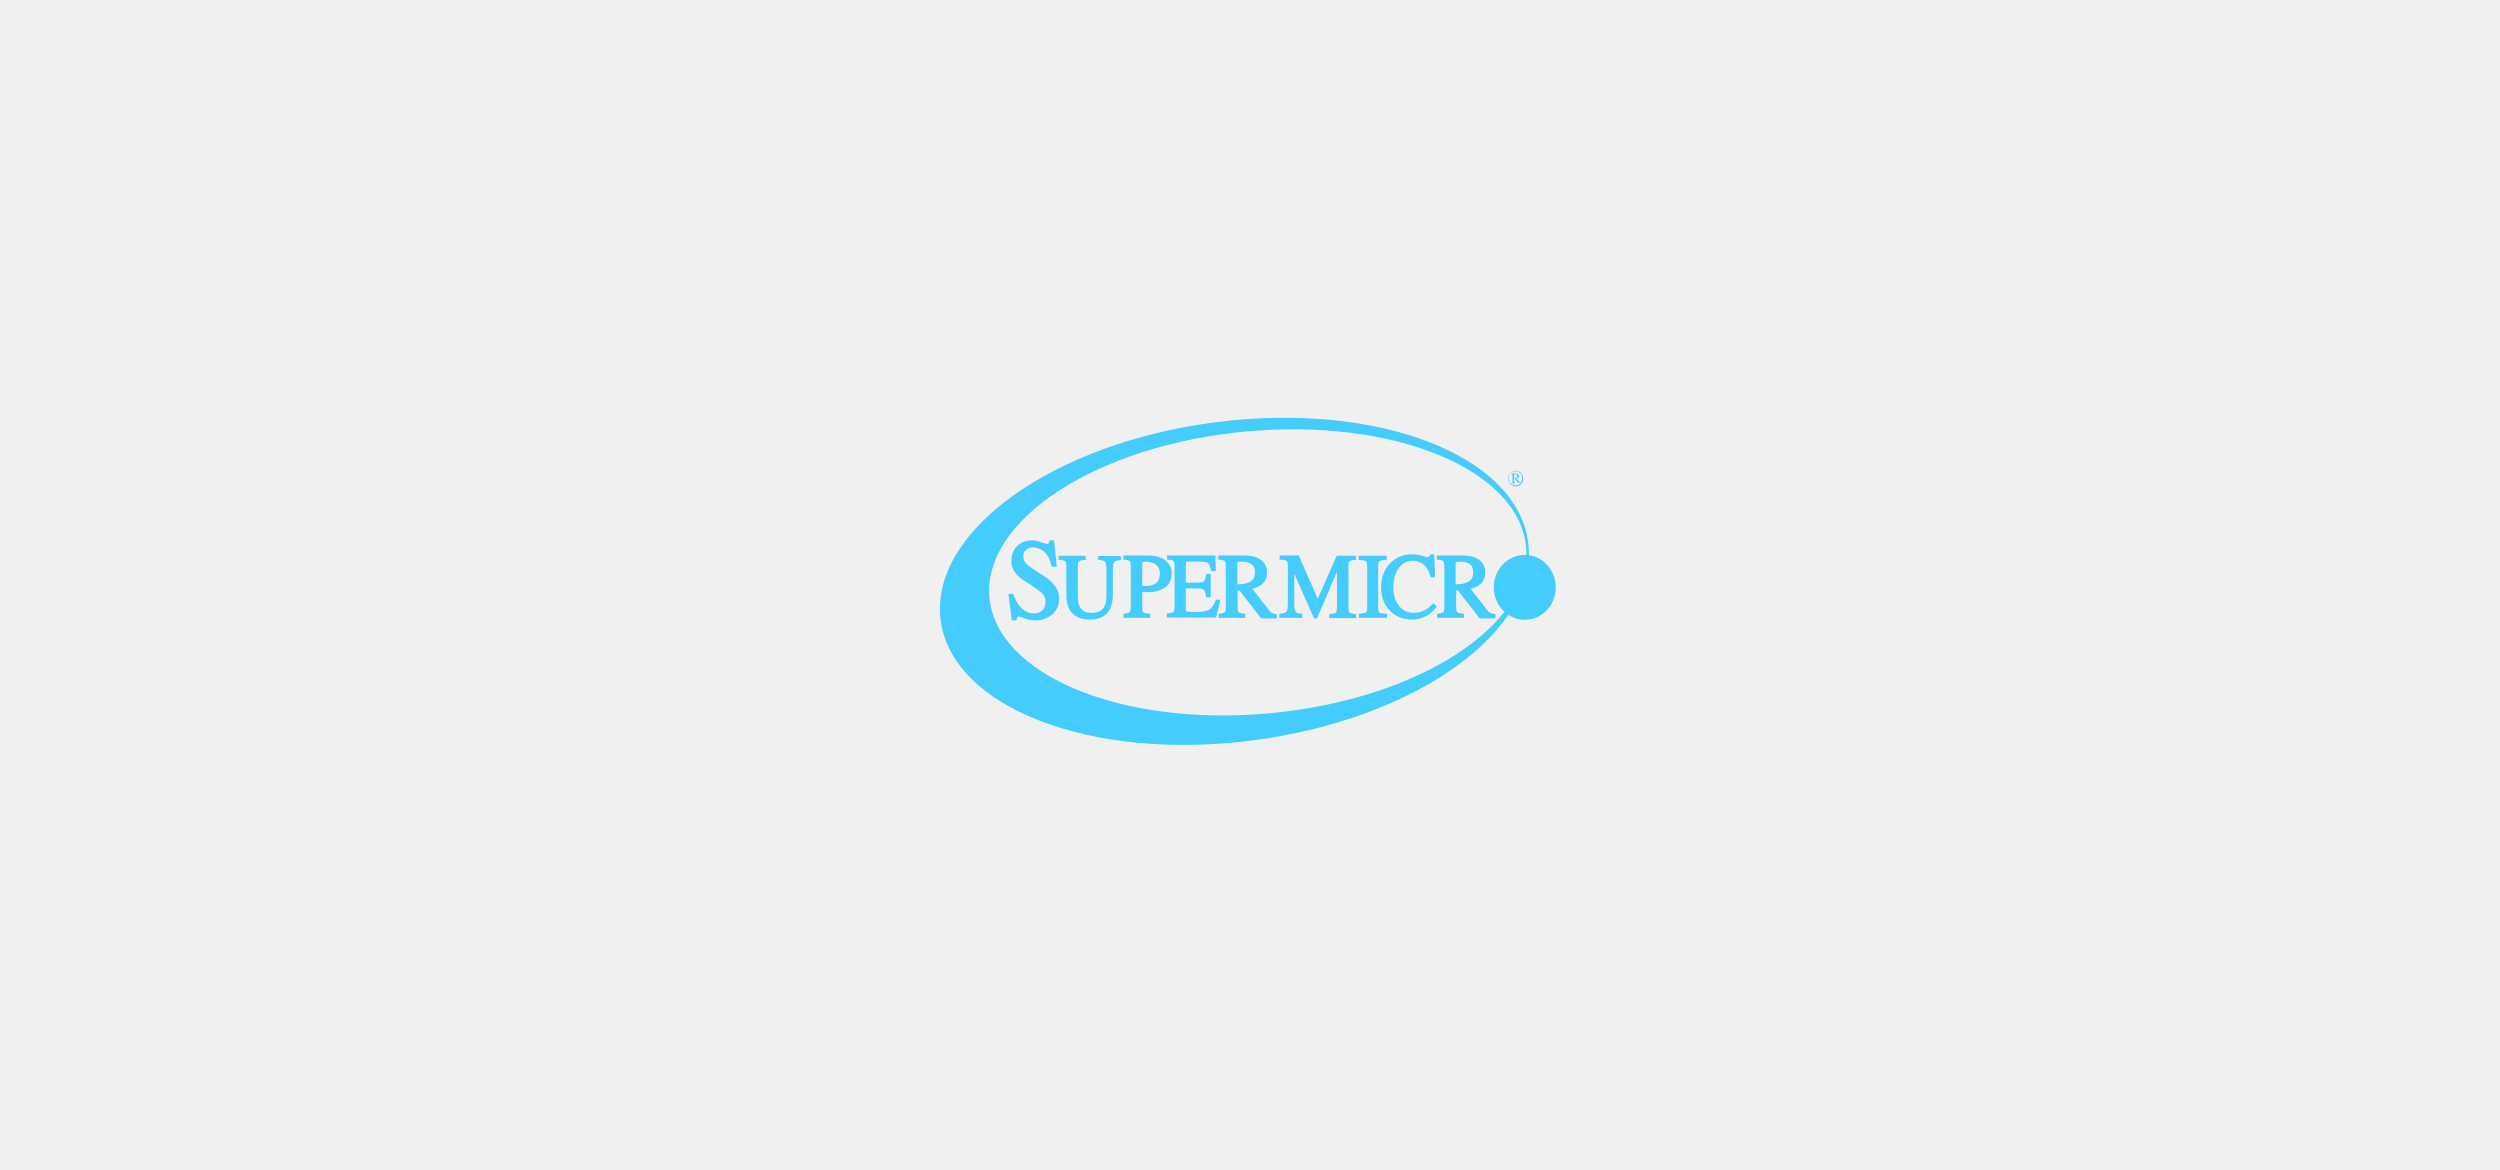
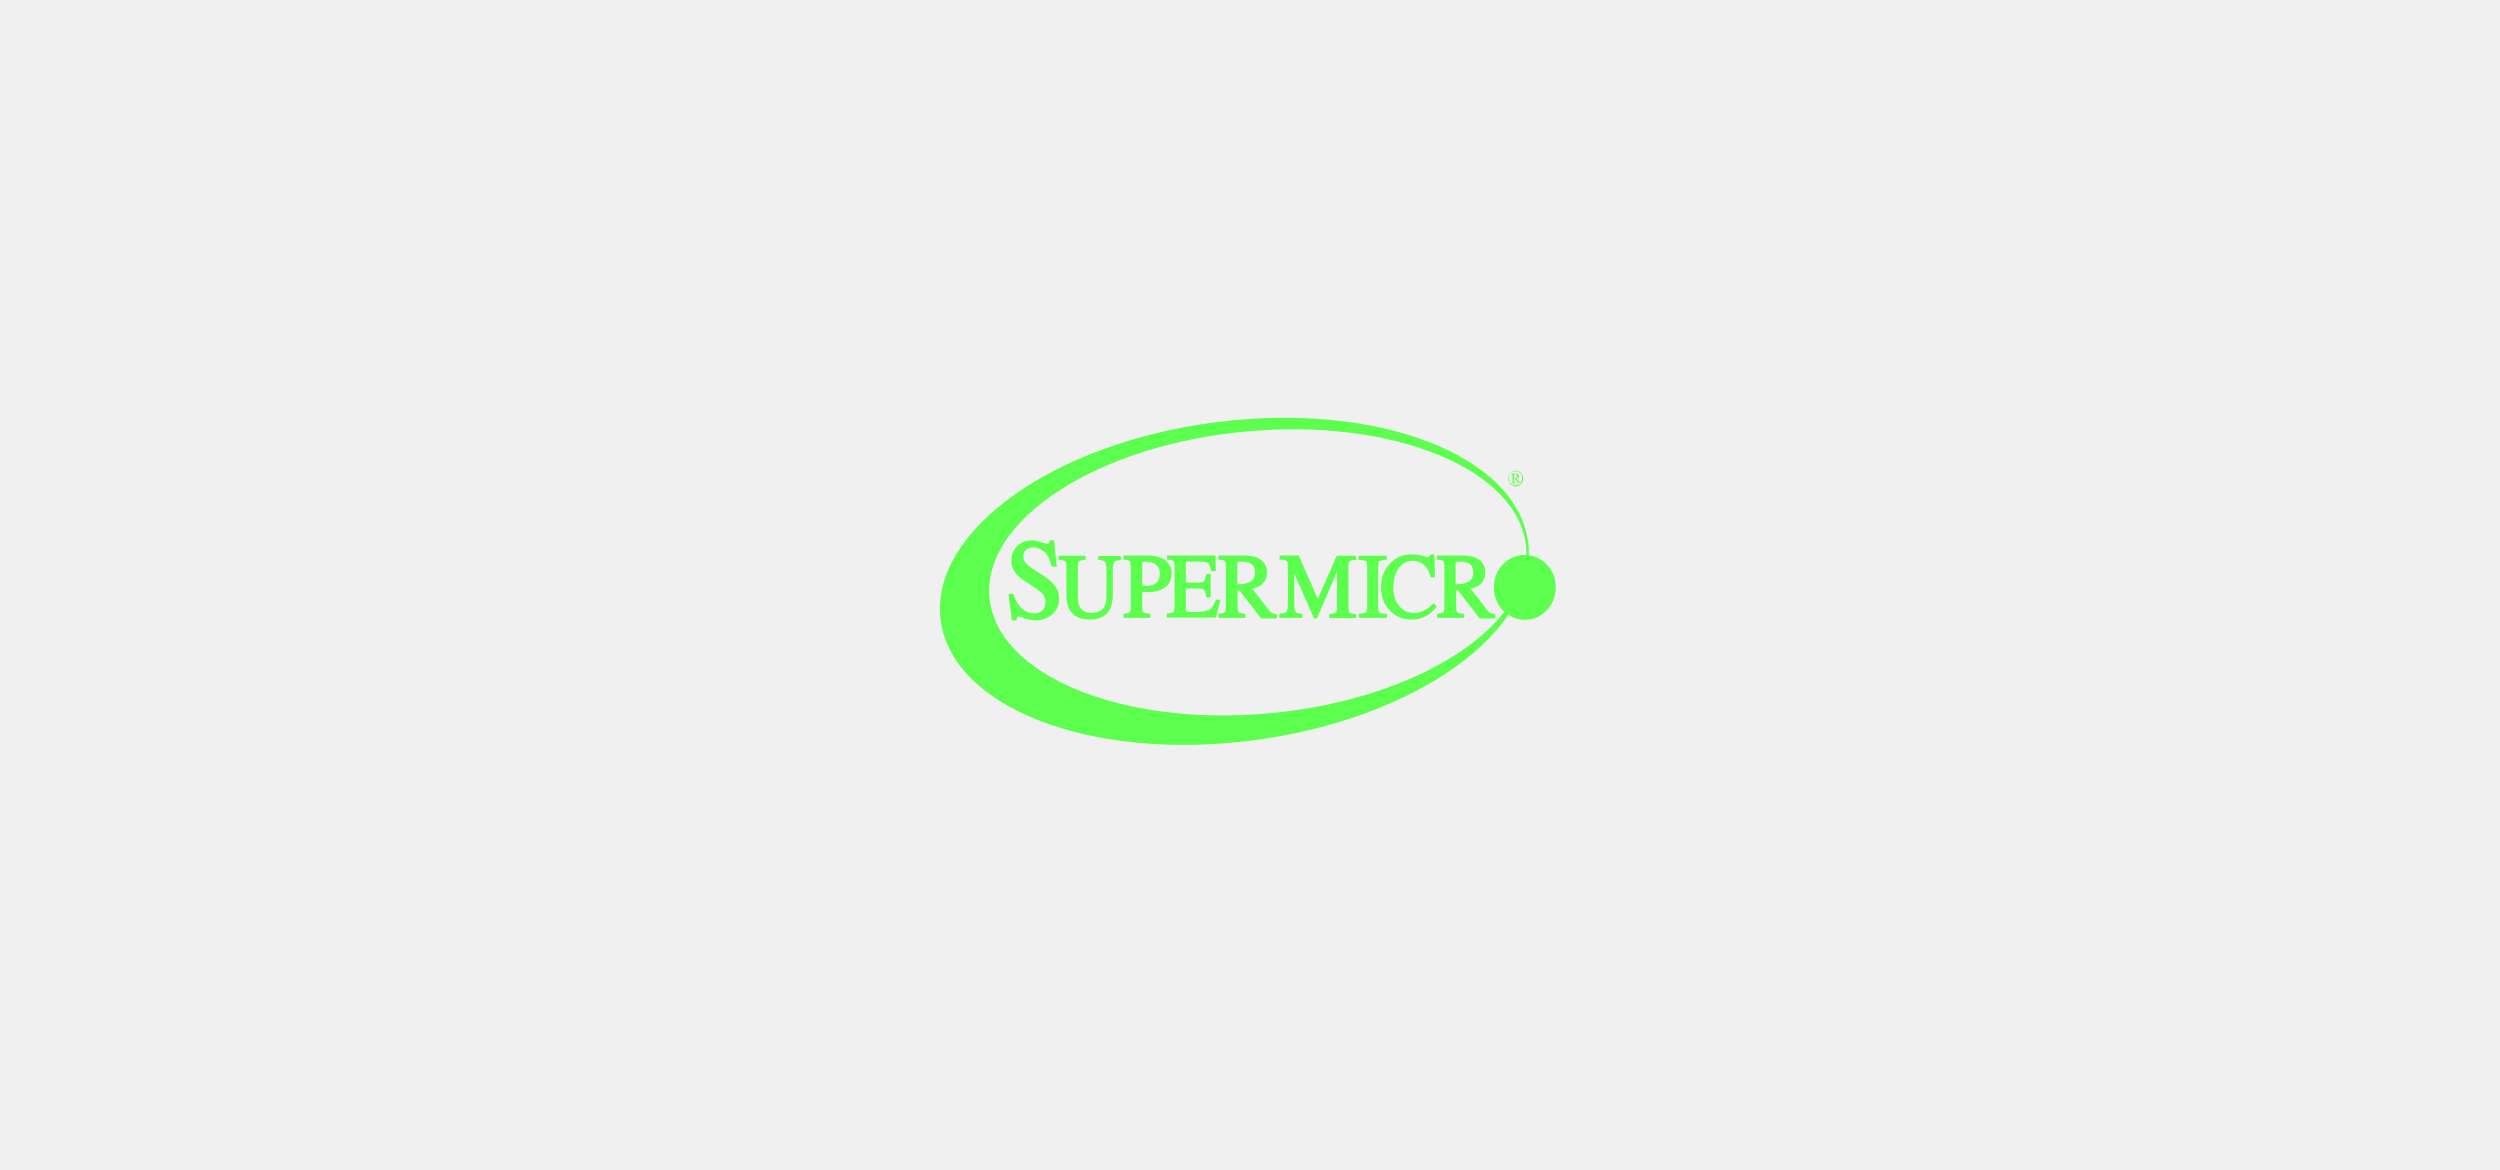
<svg xmlns="http://www.w3.org/2000/svg" width="500" height="234" viewBox="0 0 500 234" fill="none">
  <g clip-path="url(#clip0_15785_8933)">
-     <path d="M305.655 108.684C307.739 126.256 283.054 143.884 250.515 148.081C217.976 152.278 190.192 141.422 188.108 123.85C186.024 106.278 210.549 88.65 243.088 84.452C275.627 80.255 303.625 91.112 305.655 108.684ZM249.179 86.299C219.525 89.041 196.55 103.871 197.886 119.429C199.221 134.986 224.28 145.395 253.934 142.653C283.588 139.911 306.564 125.081 305.228 109.523C303.892 93.91 278.833 83.557 249.179 86.299Z" fill="#43CCFC" />
-     <path d="M304.956 123.964C308.379 123.964 311.154 121.057 311.154 117.472C311.154 113.887 308.379 110.98 304.956 110.98C301.533 110.98 298.758 113.887 298.758 117.472C298.758 121.057 301.533 123.964 304.956 123.964Z" fill="#43CCFC" />
-     <path d="M303.144 94.137C303.412 94.137 303.625 94.193 303.893 94.361C304.106 94.472 304.32 94.696 304.427 94.92C304.587 95.2 304.641 95.424 304.641 95.704C304.641 95.984 304.587 96.263 304.427 96.487C304.32 96.711 304.106 96.935 303.893 97.047C303.679 97.159 303.412 97.271 303.144 97.271C302.877 97.271 302.61 97.215 302.396 97.047C302.183 96.935 301.969 96.711 301.862 96.487C301.755 96.263 301.648 95.984 301.648 95.704C301.648 95.424 301.702 95.144 301.862 94.92C302.022 94.696 302.183 94.472 302.45 94.361C302.664 94.193 302.931 94.137 303.144 94.137ZM303.144 94.249C302.931 94.249 302.717 94.305 302.45 94.416C302.183 94.528 302.076 94.696 301.916 94.92C301.809 95.144 301.755 95.368 301.755 95.648C301.755 95.871 301.809 96.151 301.916 96.375C302.022 96.599 302.183 96.767 302.396 96.879C302.61 96.991 302.824 97.047 303.091 97.047C303.305 97.047 303.572 96.991 303.786 96.879C303.999 96.767 304.16 96.599 304.267 96.375C304.373 96.151 304.427 95.927 304.427 95.648C304.427 95.424 304.373 95.144 304.267 94.92C304.16 94.696 303.999 94.528 303.732 94.416C303.465 94.305 303.412 94.249 303.144 94.249ZM302.343 94.696H303.144C303.358 94.696 303.519 94.752 303.625 94.864C303.732 94.976 303.786 95.088 303.786 95.2C303.786 95.312 303.732 95.424 303.679 95.48C303.625 95.592 303.465 95.648 303.305 95.648L303.732 96.319C303.786 96.375 303.839 96.431 303.893 96.487C303.946 96.487 303.946 96.543 303.999 96.543V96.599H303.625L302.984 95.704H302.824V96.431C302.824 96.487 302.877 96.543 302.877 96.543C302.931 96.543 302.984 96.599 303.091 96.599V96.655H302.29V96.599C302.343 96.599 302.396 96.599 302.45 96.599C302.503 96.599 302.503 96.543 302.503 96.543C302.503 96.543 302.503 96.431 302.503 96.319V95.144C302.503 95.032 302.503 94.976 302.503 94.976C302.503 94.92 302.45 94.92 302.45 94.92C302.45 94.92 302.396 94.92 302.29 94.92V94.696H302.343ZM302.824 95.648C302.984 95.648 303.091 95.648 303.198 95.592C303.251 95.536 303.358 95.536 303.358 95.424C303.412 95.368 303.412 95.312 303.412 95.2C303.412 95.088 303.358 94.976 303.305 94.92C303.251 94.864 303.144 94.808 302.984 94.808C302.931 94.808 302.877 94.808 302.824 94.864V95.648Z" fill="#43CCFC" />
-     <path d="M219.684 111.988H219.898C220.592 112.044 220.913 112.268 221.02 112.38C221.126 112.492 221.287 112.883 221.287 114.058V118.759C221.287 119.878 221.18 120.718 220.913 121.222C220.485 122.117 219.63 122.565 218.295 122.565C217.119 122.565 216.318 122.117 215.89 121.278C215.677 120.774 215.57 120.102 215.57 119.151V113.331C215.57 112.547 215.73 112.324 215.783 112.268C215.89 112.212 216.157 112.044 216.905 111.988H217.119V111.148H211.723V111.988H211.936C212.738 112.044 212.952 112.212 213.058 112.268C213.112 112.324 213.272 112.547 213.272 113.331V118.983C213.272 120.158 213.486 121.11 213.86 121.837C214.608 123.18 215.944 123.908 217.921 123.908C219.898 123.908 221.287 123.236 221.981 121.837C222.355 121.11 222.569 120.046 222.569 118.759V114.058C222.569 112.883 222.729 112.547 222.836 112.436C222.943 112.268 223.21 112.1 223.958 112.044H224.172V111.204H219.63V111.988H219.684Z" fill="#43CCFC" />
-     <path d="M208.465 115.01L206.595 113.778C205.901 113.331 205.42 112.939 205.099 112.547C204.779 112.211 204.672 111.764 204.672 111.26C204.672 110.701 204.832 110.253 205.206 109.973C205.58 109.637 206.061 109.469 206.595 109.469C207.29 109.469 207.984 109.749 208.733 110.253C209.427 110.756 209.961 111.764 210.282 113.107L210.335 113.331H211.351L210.816 108.07H209.908V108.238C209.855 108.462 209.801 108.574 209.694 108.686C209.641 108.742 209.534 108.798 209.374 108.798C209.374 108.798 209.16 108.742 208.252 108.462C207.557 108.182 206.916 108.07 206.435 108.07C205.206 108.07 204.191 108.462 203.389 109.246C202.641 110.029 202.267 111.036 202.267 112.267C202.267 113.163 202.588 114.002 203.229 114.786C203.55 115.177 204.031 115.569 204.565 115.961L206.382 117.136C207.397 117.808 208.091 118.311 208.412 118.647C208.893 119.151 209.107 119.71 209.107 120.382C209.107 121.109 208.893 121.669 208.465 122.061C208.038 122.452 207.504 122.676 206.862 122.676C205.687 122.676 204.725 122.173 203.924 121.221C203.443 120.662 203.069 119.878 202.695 118.927L202.641 118.759H201.68L202.374 124.075H203.283L203.336 123.852C203.336 123.684 203.389 123.572 203.496 123.404C203.55 123.348 203.657 123.292 203.763 123.292C203.763 123.292 203.977 123.292 204.939 123.684C205.687 123.963 206.435 124.075 207.076 124.075C208.465 124.075 209.587 123.628 210.496 122.844C211.404 122.005 211.831 120.942 211.831 119.71C211.831 118.759 211.564 117.976 211.083 117.304C210.496 116.465 209.694 115.737 208.465 115.01Z" fill="#43CCFC" />
-     <path d="M228.821 118.425C229.088 118.425 229.355 118.425 229.569 118.425C230.905 118.425 232.027 118.145 232.935 117.529C233.897 116.914 234.325 115.962 234.325 114.619C234.325 113.556 233.897 112.717 233.042 112.045C232.241 111.43 231.065 111.094 229.516 111.094H224.707V111.933H224.921C225.669 111.989 225.883 112.157 225.936 112.213C225.989 112.269 226.15 112.549 226.15 113.276V121.111C226.15 122.006 226.043 122.286 225.989 122.398C225.936 122.454 225.722 122.622 224.921 122.734H224.707V123.573H230.05V122.734H229.836C228.981 122.678 228.714 122.51 228.661 122.454C228.607 122.398 228.447 122.174 228.447 121.391V118.369C228.554 118.369 228.661 118.425 228.821 118.425ZM228.447 112.661C228.447 112.437 228.501 112.381 228.501 112.381C228.501 112.381 228.607 112.325 228.981 112.325C229.676 112.325 230.264 112.437 230.745 112.661C231.546 113.052 231.974 113.724 231.974 114.675C231.974 115.739 231.6 116.466 230.852 116.858C230.424 117.082 229.836 117.194 229.088 117.194C228.981 117.194 228.928 117.194 228.821 117.194C228.768 117.194 228.607 117.194 228.447 117.138V112.661Z" fill="#43CCFC" />
-     <path d="M243.145 120.048L243.092 120.216C242.664 121.167 242.237 121.782 241.702 122.006C241.168 122.23 240.367 122.398 239.191 122.398C237.802 122.398 237.428 122.342 237.321 122.286C237.268 122.286 237.161 122.23 237.161 121.894V117.697H239.565C240.42 117.697 240.687 117.865 240.794 117.977C240.901 118.089 241.061 118.425 241.221 119.264L241.275 119.488H242.13V114.787H241.275L241.221 115.011C241.061 115.795 240.901 116.13 240.794 116.242C240.687 116.354 240.42 116.522 239.565 116.522H237.161V112.661C237.161 112.437 237.214 112.381 237.161 112.381C237.161 112.381 237.268 112.325 237.428 112.325H239.779C241.008 112.325 241.435 112.493 241.595 112.605C241.756 112.717 241.97 113.108 242.183 114.004L242.237 114.228H243.145L243.092 111.094H233.421V111.933H233.634C234.382 111.989 234.65 112.157 234.703 112.213C234.756 112.269 234.917 112.549 234.917 113.276V121.335C234.917 122.174 234.756 122.342 234.703 122.398C234.596 122.454 234.382 122.622 233.581 122.678H233.367V123.517H243.198L244.107 119.936H243.145V120.048Z" fill="#43CCFC" />
-     <path d="M254.358 122.566C254.144 122.454 253.984 122.286 253.77 122.006L250.458 117.753C251.259 117.585 251.954 117.25 252.434 116.802C253.076 116.242 253.396 115.515 253.396 114.507C253.396 113.052 252.702 112.045 251.312 111.485C250.618 111.206 249.763 111.094 248.748 111.094H243.672V111.933H243.886C244.634 111.989 244.847 112.157 244.954 112.213C245.008 112.269 245.168 112.549 245.168 113.276V121.111C245.168 122.062 245.061 122.286 245.008 122.398C244.954 122.454 244.74 122.622 243.939 122.734H243.725V123.573H249.068V122.734H248.855C248.053 122.678 247.839 122.51 247.733 122.454C247.679 122.398 247.519 122.174 247.519 121.391V118.089H247.893L252.221 123.685H255.373V122.846H255.159C254.839 122.734 254.572 122.678 254.358 122.566ZM247.465 116.858V112.661C247.465 112.437 247.519 112.381 247.519 112.381C247.519 112.381 247.679 112.325 248.267 112.325C248.962 112.325 249.496 112.437 249.923 112.605C250.671 112.94 250.992 113.556 250.992 114.507C250.992 115.459 250.618 116.13 249.763 116.466C249.336 116.69 248.534 116.858 247.465 116.858Z" fill="#43CCFC" />
-     <path d="M263.553 119.768L259.76 111.094H255.913V111.933H256.18C257.035 111.989 257.302 112.157 257.355 112.213C257.462 112.269 257.569 112.549 257.569 113.276V120.663C257.569 121.838 257.409 122.174 257.302 122.342C257.195 122.454 256.928 122.678 256.073 122.734H255.859V123.573H260.454V122.734H260.241C259.493 122.678 259.279 122.51 259.172 122.398C259.012 122.23 258.851 121.782 258.851 120.663V114.731L262.805 123.685H263.393L267.4 114.34V121.223C267.4 122.174 267.24 122.454 267.187 122.51C267.133 122.566 266.92 122.734 266.065 122.79H265.851V123.629H271.194V122.79H270.98C270.232 122.734 269.965 122.566 269.912 122.51C269.858 122.454 269.698 122.23 269.698 121.447V113.332C269.698 112.605 269.805 112.325 269.912 112.269C269.965 112.213 270.232 112.045 270.98 111.989H271.194V111.15H267.347L263.553 119.768Z" fill="#43CCFC" />
-     <path d="M275.845 122.509C275.791 122.453 275.631 122.285 275.631 121.445V113.331C275.631 112.547 275.791 112.324 275.845 112.268C275.951 112.156 276.219 112.044 277.074 111.988H277.341V111.148H271.73V111.988H271.998C272.853 112.044 273.12 112.156 273.227 112.268C273.28 112.324 273.44 112.547 273.44 113.331V121.389C273.44 122.229 273.28 122.453 273.227 122.453C273.12 122.509 272.853 122.677 271.998 122.733H271.784V123.572H277.394V122.733H277.18C276.219 122.733 275.898 122.565 275.845 122.509Z" fill="#43CCFC" />
-     <path d="M286.474 120.832C285.993 121.336 285.512 121.728 285.084 121.952C284.39 122.399 283.588 122.567 282.733 122.567C281.558 122.567 280.596 122.119 279.848 121.224C279.1 120.329 278.673 119.097 278.673 117.531C278.673 115.852 279.047 114.509 279.795 113.557C280.543 112.606 281.451 112.158 282.573 112.158C283.695 112.158 284.55 112.606 285.245 113.445C285.619 113.893 285.886 114.565 286.1 115.292L286.153 115.46H287.008L286.848 110.871H286.046L285.993 111.039C285.939 111.151 285.886 111.263 285.779 111.319C285.672 111.375 285.565 111.431 285.458 111.431C285.405 111.431 285.245 111.375 284.39 111.151C283.695 110.927 283.054 110.871 282.413 110.871C280.543 110.871 278.993 111.543 277.871 112.83C276.749 114.061 276.215 115.628 276.215 117.475C276.215 119.265 276.749 120.776 277.818 121.952C278.94 123.239 280.489 123.91 282.413 123.91C283.588 123.91 284.71 123.574 285.725 122.903C286.313 122.511 286.794 122.007 287.222 121.504L287.382 121.336L286.741 120.664L286.474 120.832Z" fill="#43CCFC" />
-     <path d="M298.764 122.79C298.443 122.734 298.229 122.678 298.015 122.566C297.802 122.454 297.641 122.286 297.428 122.006L294.115 117.753C294.917 117.585 295.611 117.25 296.092 116.802C296.733 116.242 297.054 115.515 297.054 114.507C297.054 113.052 296.359 112.045 294.97 111.485C294.275 111.206 293.42 111.094 292.405 111.094H287.383V111.933H287.597C288.345 111.989 288.558 112.157 288.665 112.213C288.719 112.269 288.879 112.549 288.879 113.276V121.111C288.879 122.062 288.772 122.286 288.719 122.398C288.665 122.454 288.451 122.622 287.65 122.734H287.436V123.573H292.779V122.734H292.566C291.764 122.678 291.55 122.51 291.444 122.454C291.39 122.398 291.23 122.174 291.23 121.391V118.089H291.604L295.932 123.685H299.084V122.846L298.764 122.79ZM291.123 116.858V112.661C291.123 112.437 291.176 112.381 291.176 112.381C291.176 112.381 291.337 112.325 291.924 112.325C292.619 112.325 293.153 112.437 293.581 112.605C294.329 112.94 294.649 113.556 294.649 114.507C294.649 115.459 294.275 116.13 293.42 116.466C292.993 116.69 292.192 116.858 291.123 116.858Z" fill="#43CCFC" />
+     <path d="M305.655 108.684C307.739 126.256 283.054 143.884 250.515 148.081C217.976 152.278 190.192 141.422 188.108 123.85C186.024 106.278 210.549 88.65 243.088 84.452C275.627 80.255 303.625 91.112 305.655 108.684ZM249.179 86.299C219.525 89.041 196.55 103.871 197.886 119.429C199.221 134.986 224.28 145.395 253.934 142.653C283.588 139.911 306.564 125.081 305.228 109.523C303.892 93.91 278.833 83.557 249.179 86.299Z" fill="#5DFF4E" />
+     <path d="M304.956 123.964C308.379 123.964 311.154 121.057 311.154 117.472C311.154 113.887 308.379 110.98 304.956 110.98C301.533 110.98 298.758 113.887 298.758 117.472C298.758 121.057 301.533 123.964 304.956 123.964Z" fill="#5DFF4E" />
+     <path d="M303.144 94.137C303.412 94.137 303.625 94.193 303.893 94.361C304.106 94.472 304.32 94.696 304.427 94.92C304.587 95.2 304.641 95.424 304.641 95.704C304.641 95.984 304.587 96.263 304.427 96.487C304.32 96.711 304.106 96.935 303.893 97.047C303.679 97.159 303.412 97.271 303.144 97.271C302.877 97.271 302.61 97.215 302.396 97.047C302.183 96.935 301.969 96.711 301.862 96.487C301.755 96.263 301.648 95.984 301.648 95.704C301.648 95.424 301.702 95.144 301.862 94.92C302.022 94.696 302.183 94.472 302.45 94.361C302.664 94.193 302.931 94.137 303.144 94.137ZM303.144 94.249C302.931 94.249 302.717 94.305 302.45 94.416C302.183 94.528 302.076 94.696 301.916 94.92C301.809 95.144 301.755 95.368 301.755 95.648C301.755 95.871 301.809 96.151 301.916 96.375C302.022 96.599 302.183 96.767 302.396 96.879C302.61 96.991 302.824 97.047 303.091 97.047C303.305 97.047 303.572 96.991 303.786 96.879C303.999 96.767 304.16 96.599 304.267 96.375C304.373 96.151 304.427 95.927 304.427 95.648C304.427 95.424 304.373 95.144 304.267 94.92C304.16 94.696 303.999 94.528 303.732 94.416C303.465 94.305 303.412 94.249 303.144 94.249ZM302.343 94.696H303.144C303.358 94.696 303.519 94.752 303.625 94.864C303.732 94.976 303.786 95.088 303.786 95.2C303.786 95.312 303.732 95.424 303.679 95.48C303.625 95.592 303.465 95.648 303.305 95.648L303.732 96.319C303.786 96.375 303.839 96.431 303.893 96.487C303.946 96.487 303.946 96.543 303.999 96.543V96.599H303.625L302.984 95.704H302.824V96.431C302.824 96.487 302.877 96.543 302.877 96.543C302.931 96.543 302.984 96.599 303.091 96.599V96.655H302.29V96.599C302.343 96.599 302.396 96.599 302.45 96.599C302.503 96.599 302.503 96.543 302.503 96.543C302.503 96.543 302.503 96.431 302.503 96.319V95.144C302.503 95.032 302.503 94.976 302.503 94.976C302.503 94.92 302.45 94.92 302.45 94.92C302.45 94.92 302.396 94.92 302.29 94.92V94.696H302.343ZM302.824 95.648C302.984 95.648 303.091 95.648 303.198 95.592C303.251 95.536 303.358 95.536 303.358 95.424C303.412 95.368 303.412 95.312 303.412 95.2C303.412 95.088 303.358 94.976 303.305 94.92C303.251 94.864 303.144 94.808 302.984 94.808C302.931 94.808 302.877 94.808 302.824 94.864V95.648Z" fill="#5DFF4E" />
+     <path d="M219.684 111.988H219.898C220.592 112.044 220.913 112.268 221.02 112.38C221.126 112.492 221.287 112.883 221.287 114.058V118.759C221.287 119.878 221.18 120.718 220.913 121.222C220.485 122.117 219.63 122.565 218.295 122.565C217.119 122.565 216.318 122.117 215.89 121.278C215.677 120.774 215.57 120.102 215.57 119.151V113.331C215.57 112.547 215.73 112.324 215.783 112.268C215.89 112.212 216.157 112.044 216.905 111.988H217.119V111.148H211.723V111.988H211.936C212.738 112.044 212.952 112.212 213.058 112.268C213.112 112.324 213.272 112.547 213.272 113.331V118.983C213.272 120.158 213.486 121.11 213.86 121.837C214.608 123.18 215.944 123.908 217.921 123.908C219.898 123.908 221.287 123.236 221.981 121.837C222.355 121.11 222.569 120.046 222.569 118.759V114.058C222.569 112.883 222.729 112.547 222.836 112.436C222.943 112.268 223.21 112.1 223.958 112.044H224.172V111.204H219.63V111.988H219.684Z" fill="#5DFF4E" />
+     <path d="M208.465 115.01L206.595 113.778C205.901 113.331 205.42 112.939 205.099 112.547C204.779 112.211 204.672 111.764 204.672 111.26C204.672 110.701 204.832 110.253 205.206 109.973C205.58 109.637 206.061 109.469 206.595 109.469C207.29 109.469 207.984 109.749 208.733 110.253C209.427 110.756 209.961 111.764 210.282 113.107L210.335 113.331H211.351L210.816 108.07H209.908V108.238C209.855 108.462 209.801 108.574 209.694 108.686C209.641 108.742 209.534 108.798 209.374 108.798C209.374 108.798 209.16 108.742 208.252 108.462C207.557 108.182 206.916 108.07 206.435 108.07C205.206 108.07 204.191 108.462 203.389 109.246C202.641 110.029 202.267 111.036 202.267 112.267C202.267 113.163 202.588 114.002 203.229 114.786C203.55 115.177 204.031 115.569 204.565 115.961L206.382 117.136C207.397 117.808 208.091 118.311 208.412 118.647C208.893 119.151 209.107 119.71 209.107 120.382C209.107 121.109 208.893 121.669 208.465 122.061C208.038 122.452 207.504 122.676 206.862 122.676C205.687 122.676 204.725 122.173 203.924 121.221C203.443 120.662 203.069 119.878 202.695 118.927L202.641 118.759H201.68L202.374 124.075H203.283L203.336 123.852C203.336 123.684 203.389 123.572 203.496 123.404C203.55 123.348 203.657 123.292 203.763 123.292C203.763 123.292 203.977 123.292 204.939 123.684C205.687 123.963 206.435 124.075 207.076 124.075C208.465 124.075 209.587 123.628 210.496 122.844C211.404 122.005 211.831 120.942 211.831 119.71C211.831 118.759 211.564 117.976 211.083 117.304C210.496 116.465 209.694 115.737 208.465 115.01Z" fill="#5DFF4E" />
+     <path d="M228.821 118.425C229.088 118.425 229.355 118.425 229.569 118.425C230.905 118.425 232.027 118.145 232.935 117.529C233.897 116.914 234.325 115.962 234.325 114.619C234.325 113.556 233.897 112.717 233.042 112.045C232.241 111.43 231.065 111.094 229.516 111.094H224.707V111.933H224.921C225.669 111.989 225.883 112.157 225.936 112.213C225.989 112.269 226.15 112.549 226.15 113.276V121.111C226.15 122.006 226.043 122.286 225.989 122.398C225.936 122.454 225.722 122.622 224.921 122.734H224.707V123.573H230.05V122.734H229.836C228.981 122.678 228.714 122.51 228.661 122.454C228.607 122.398 228.447 122.174 228.447 121.391V118.369C228.554 118.369 228.661 118.425 228.821 118.425ZM228.447 112.661C228.447 112.437 228.501 112.381 228.501 112.381C228.501 112.381 228.607 112.325 228.981 112.325C229.676 112.325 230.264 112.437 230.745 112.661C231.546 113.052 231.974 113.724 231.974 114.675C231.974 115.739 231.6 116.466 230.852 116.858C230.424 117.082 229.836 117.194 229.088 117.194C228.981 117.194 228.928 117.194 228.821 117.194C228.768 117.194 228.607 117.194 228.447 117.138V112.661Z" fill="#5DFF4E" />
+     <path d="M243.145 120.048L243.092 120.216C242.664 121.167 242.237 121.782 241.702 122.006C241.168 122.23 240.367 122.398 239.191 122.398C237.802 122.398 237.428 122.342 237.321 122.286C237.268 122.286 237.161 122.23 237.161 121.894V117.697H239.565C240.42 117.697 240.687 117.865 240.794 117.977C240.901 118.089 241.061 118.425 241.221 119.264L241.275 119.488H242.13V114.787H241.275L241.221 115.011C241.061 115.795 240.901 116.13 240.794 116.242C240.687 116.354 240.42 116.522 239.565 116.522H237.161V112.661C237.161 112.437 237.214 112.381 237.161 112.381C237.161 112.381 237.268 112.325 237.428 112.325H239.779C241.008 112.325 241.435 112.493 241.595 112.605C241.756 112.717 241.97 113.108 242.183 114.004L242.237 114.228H243.145L243.092 111.094H233.421V111.933H233.634C234.382 111.989 234.65 112.157 234.703 112.213C234.756 112.269 234.917 112.549 234.917 113.276V121.335C234.917 122.174 234.756 122.342 234.703 122.398C234.596 122.454 234.382 122.622 233.581 122.678H233.367V123.517H243.198L244.107 119.936H243.145V120.048Z" fill="#5DFF4E" />
+     <path d="M254.358 122.566C254.144 122.454 253.984 122.286 253.77 122.006L250.458 117.753C251.259 117.585 251.954 117.25 252.434 116.802C253.076 116.242 253.396 115.515 253.396 114.507C253.396 113.052 252.702 112.045 251.312 111.485C250.618 111.206 249.763 111.094 248.748 111.094H243.672V111.933H243.886C244.634 111.989 244.847 112.157 244.954 112.213C245.008 112.269 245.168 112.549 245.168 113.276V121.111C245.168 122.062 245.061 122.286 245.008 122.398C244.954 122.454 244.74 122.622 243.939 122.734H243.725V123.573H249.068V122.734H248.855C248.053 122.678 247.839 122.51 247.733 122.454C247.679 122.398 247.519 122.174 247.519 121.391V118.089H247.893L252.221 123.685H255.373V122.846H255.159C254.839 122.734 254.572 122.678 254.358 122.566ZM247.465 116.858V112.661C247.465 112.437 247.519 112.381 247.519 112.381C247.519 112.381 247.679 112.325 248.267 112.325C248.962 112.325 249.496 112.437 249.923 112.605C250.671 112.94 250.992 113.556 250.992 114.507C250.992 115.459 250.618 116.13 249.763 116.466C249.336 116.69 248.534 116.858 247.465 116.858Z" fill="#5DFF4E" />
+     <path d="M263.553 119.768L259.76 111.094H255.913V111.933H256.18C257.035 111.989 257.302 112.157 257.355 112.213C257.462 112.269 257.569 112.549 257.569 113.276V120.663C257.569 121.838 257.409 122.174 257.302 122.342C257.195 122.454 256.928 122.678 256.073 122.734H255.859V123.573H260.454V122.734H260.241C259.493 122.678 259.279 122.51 259.172 122.398C259.012 122.23 258.851 121.782 258.851 120.663V114.731L262.805 123.685H263.393L267.4 114.34V121.223C267.4 122.174 267.24 122.454 267.187 122.51C267.133 122.566 266.92 122.734 266.065 122.79H265.851V123.629H271.194V122.79H270.98C270.232 122.734 269.965 122.566 269.912 122.51C269.858 122.454 269.698 122.23 269.698 121.447V113.332C269.698 112.605 269.805 112.325 269.912 112.269C269.965 112.213 270.232 112.045 270.98 111.989H271.194V111.15H267.347L263.553 119.768Z" fill="#5DFF4E" />
+     <path d="M275.845 122.509C275.791 122.453 275.631 122.285 275.631 121.445V113.331C275.631 112.547 275.791 112.324 275.845 112.268C275.951 112.156 276.219 112.044 277.074 111.988H277.341V111.148H271.73V111.988H271.998C272.853 112.044 273.12 112.156 273.227 112.268C273.28 112.324 273.44 112.547 273.44 113.331V121.389C273.44 122.229 273.28 122.453 273.227 122.453C273.12 122.509 272.853 122.677 271.998 122.733H271.784V123.572H277.394V122.733H277.18C276.219 122.733 275.898 122.565 275.845 122.509Z" fill="#5DFF4E" />
+     <path d="M286.474 120.832C285.993 121.336 285.512 121.728 285.084 121.952C284.39 122.399 283.588 122.567 282.733 122.567C281.558 122.567 280.596 122.119 279.848 121.224C279.1 120.329 278.673 119.097 278.673 117.531C278.673 115.852 279.047 114.509 279.795 113.557C280.543 112.606 281.451 112.158 282.573 112.158C283.695 112.158 284.55 112.606 285.245 113.445C285.619 113.893 285.886 114.565 286.1 115.292L286.153 115.46H287.008L286.848 110.871H286.046L285.993 111.039C285.939 111.151 285.886 111.263 285.779 111.319C285.672 111.375 285.565 111.431 285.458 111.431C285.405 111.431 285.245 111.375 284.39 111.151C283.695 110.927 283.054 110.871 282.413 110.871C280.543 110.871 278.993 111.543 277.871 112.83C276.749 114.061 276.215 115.628 276.215 117.475C276.215 119.265 276.749 120.776 277.818 121.952C278.94 123.239 280.489 123.91 282.413 123.91C283.588 123.91 284.71 123.574 285.725 122.903C286.313 122.511 286.794 122.007 287.222 121.504L287.382 121.336L286.741 120.664L286.474 120.832Z" fill="#5DFF4E" />
+     <path d="M298.764 122.79C298.443 122.734 298.229 122.678 298.015 122.566C297.802 122.454 297.641 122.286 297.428 122.006L294.115 117.753C294.917 117.585 295.611 117.25 296.092 116.802C296.733 116.242 297.054 115.515 297.054 114.507C297.054 113.052 296.359 112.045 294.97 111.485C294.275 111.206 293.42 111.094 292.405 111.094H287.383V111.933H287.597C288.345 111.989 288.558 112.157 288.665 112.213C288.719 112.269 288.879 112.549 288.879 113.276V121.111C288.879 122.062 288.772 122.286 288.719 122.398C288.665 122.454 288.451 122.622 287.65 122.734H287.436V123.573H292.779V122.734H292.566C291.764 122.678 291.55 122.51 291.444 122.454C291.39 122.398 291.23 122.174 291.23 121.391V118.089H291.604L295.932 123.685H299.084V122.846L298.764 122.79ZM291.123 116.858V112.661C291.123 112.437 291.176 112.381 291.176 112.381C291.176 112.381 291.337 112.325 291.924 112.325C292.619 112.325 293.153 112.437 293.581 112.605C294.329 112.94 294.649 113.556 294.649 114.507C294.649 115.459 294.275 116.13 293.42 116.466C292.993 116.69 292.192 116.858 291.123 116.858Z" fill="#5DFF4E" />
  </g>
  <defs>
    <clipPath id="clip0_15785_8933">
      <rect width="123.799" height="68.777" fill="white" transform="translate(188 83)" />
    </clipPath>
  </defs>
</svg>
